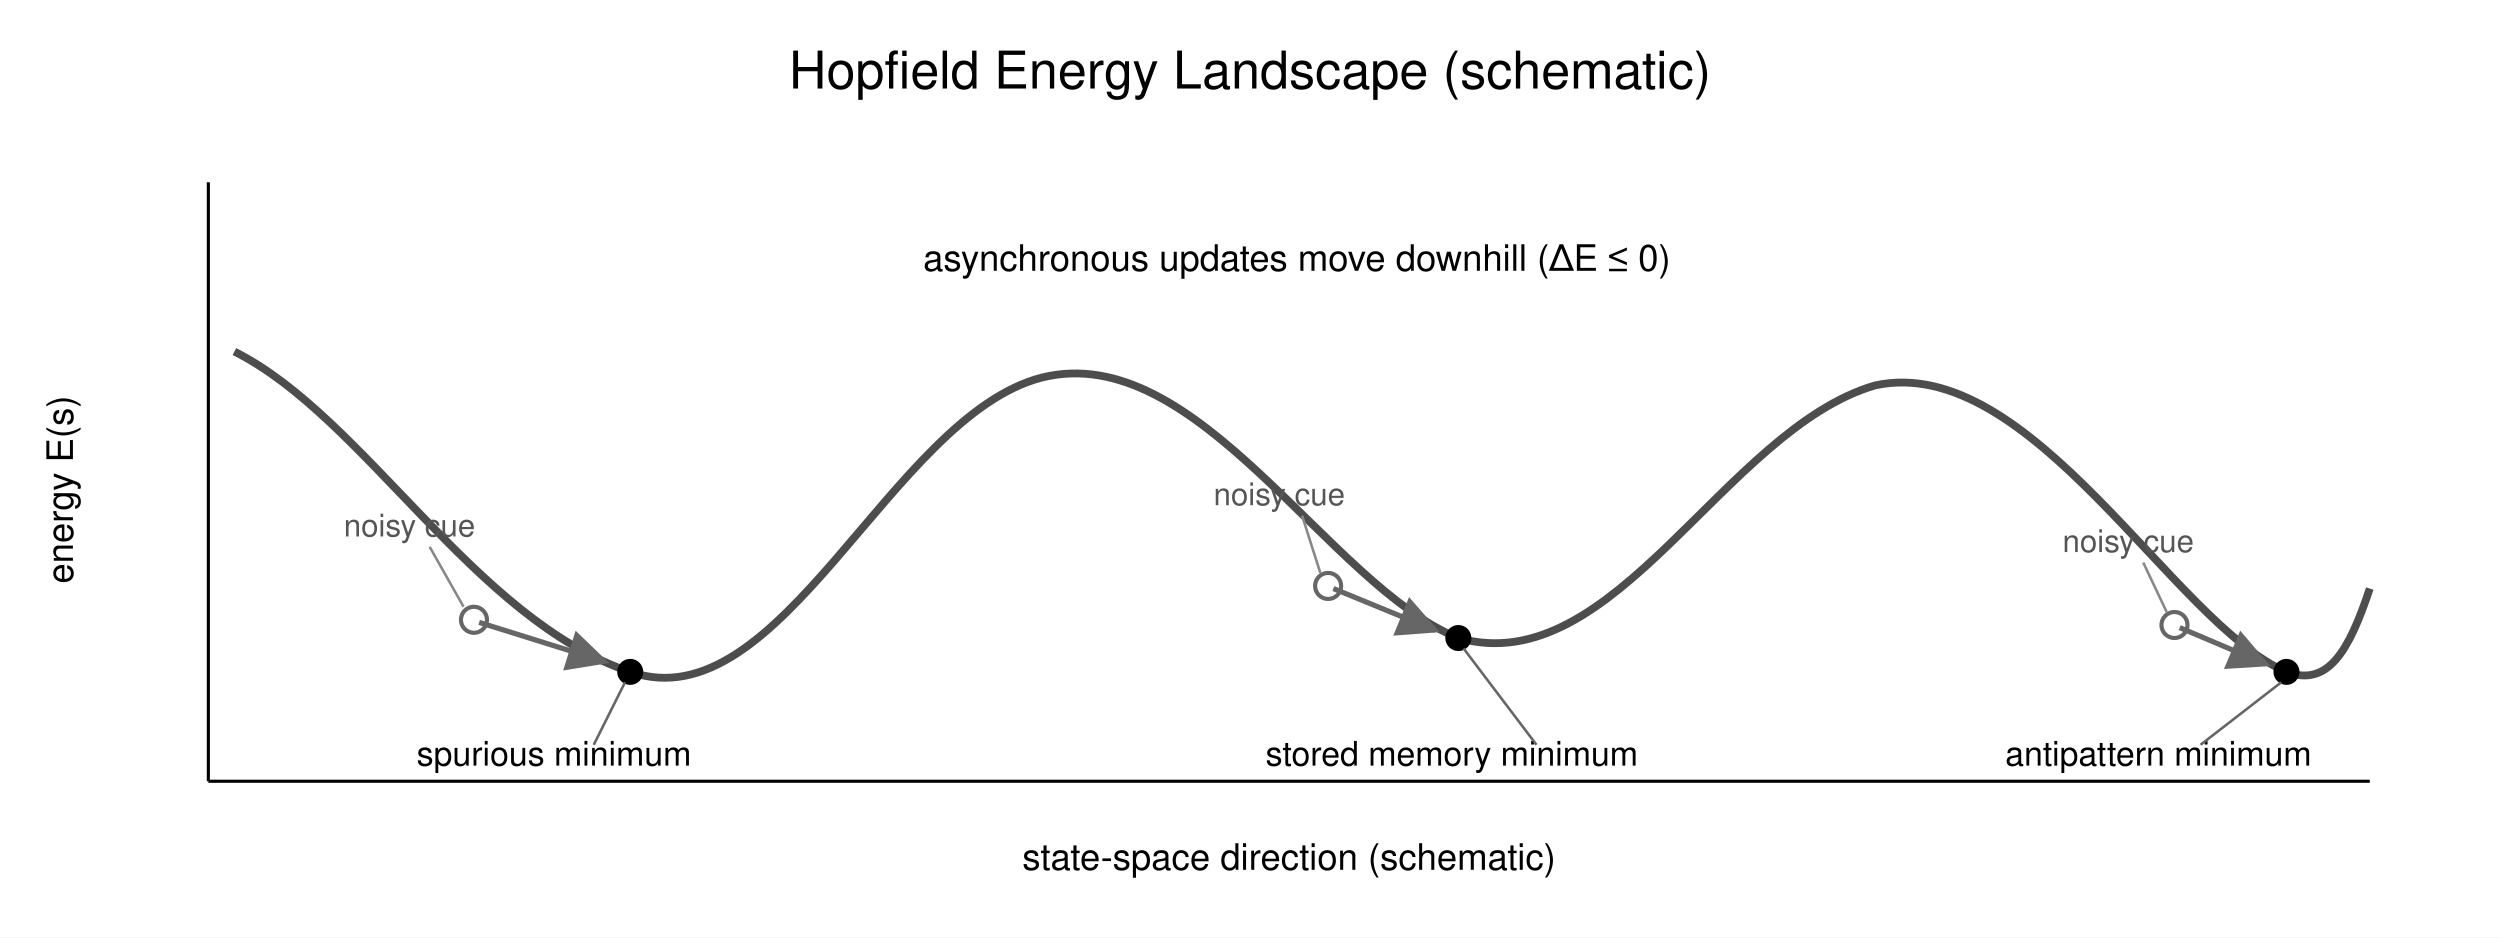
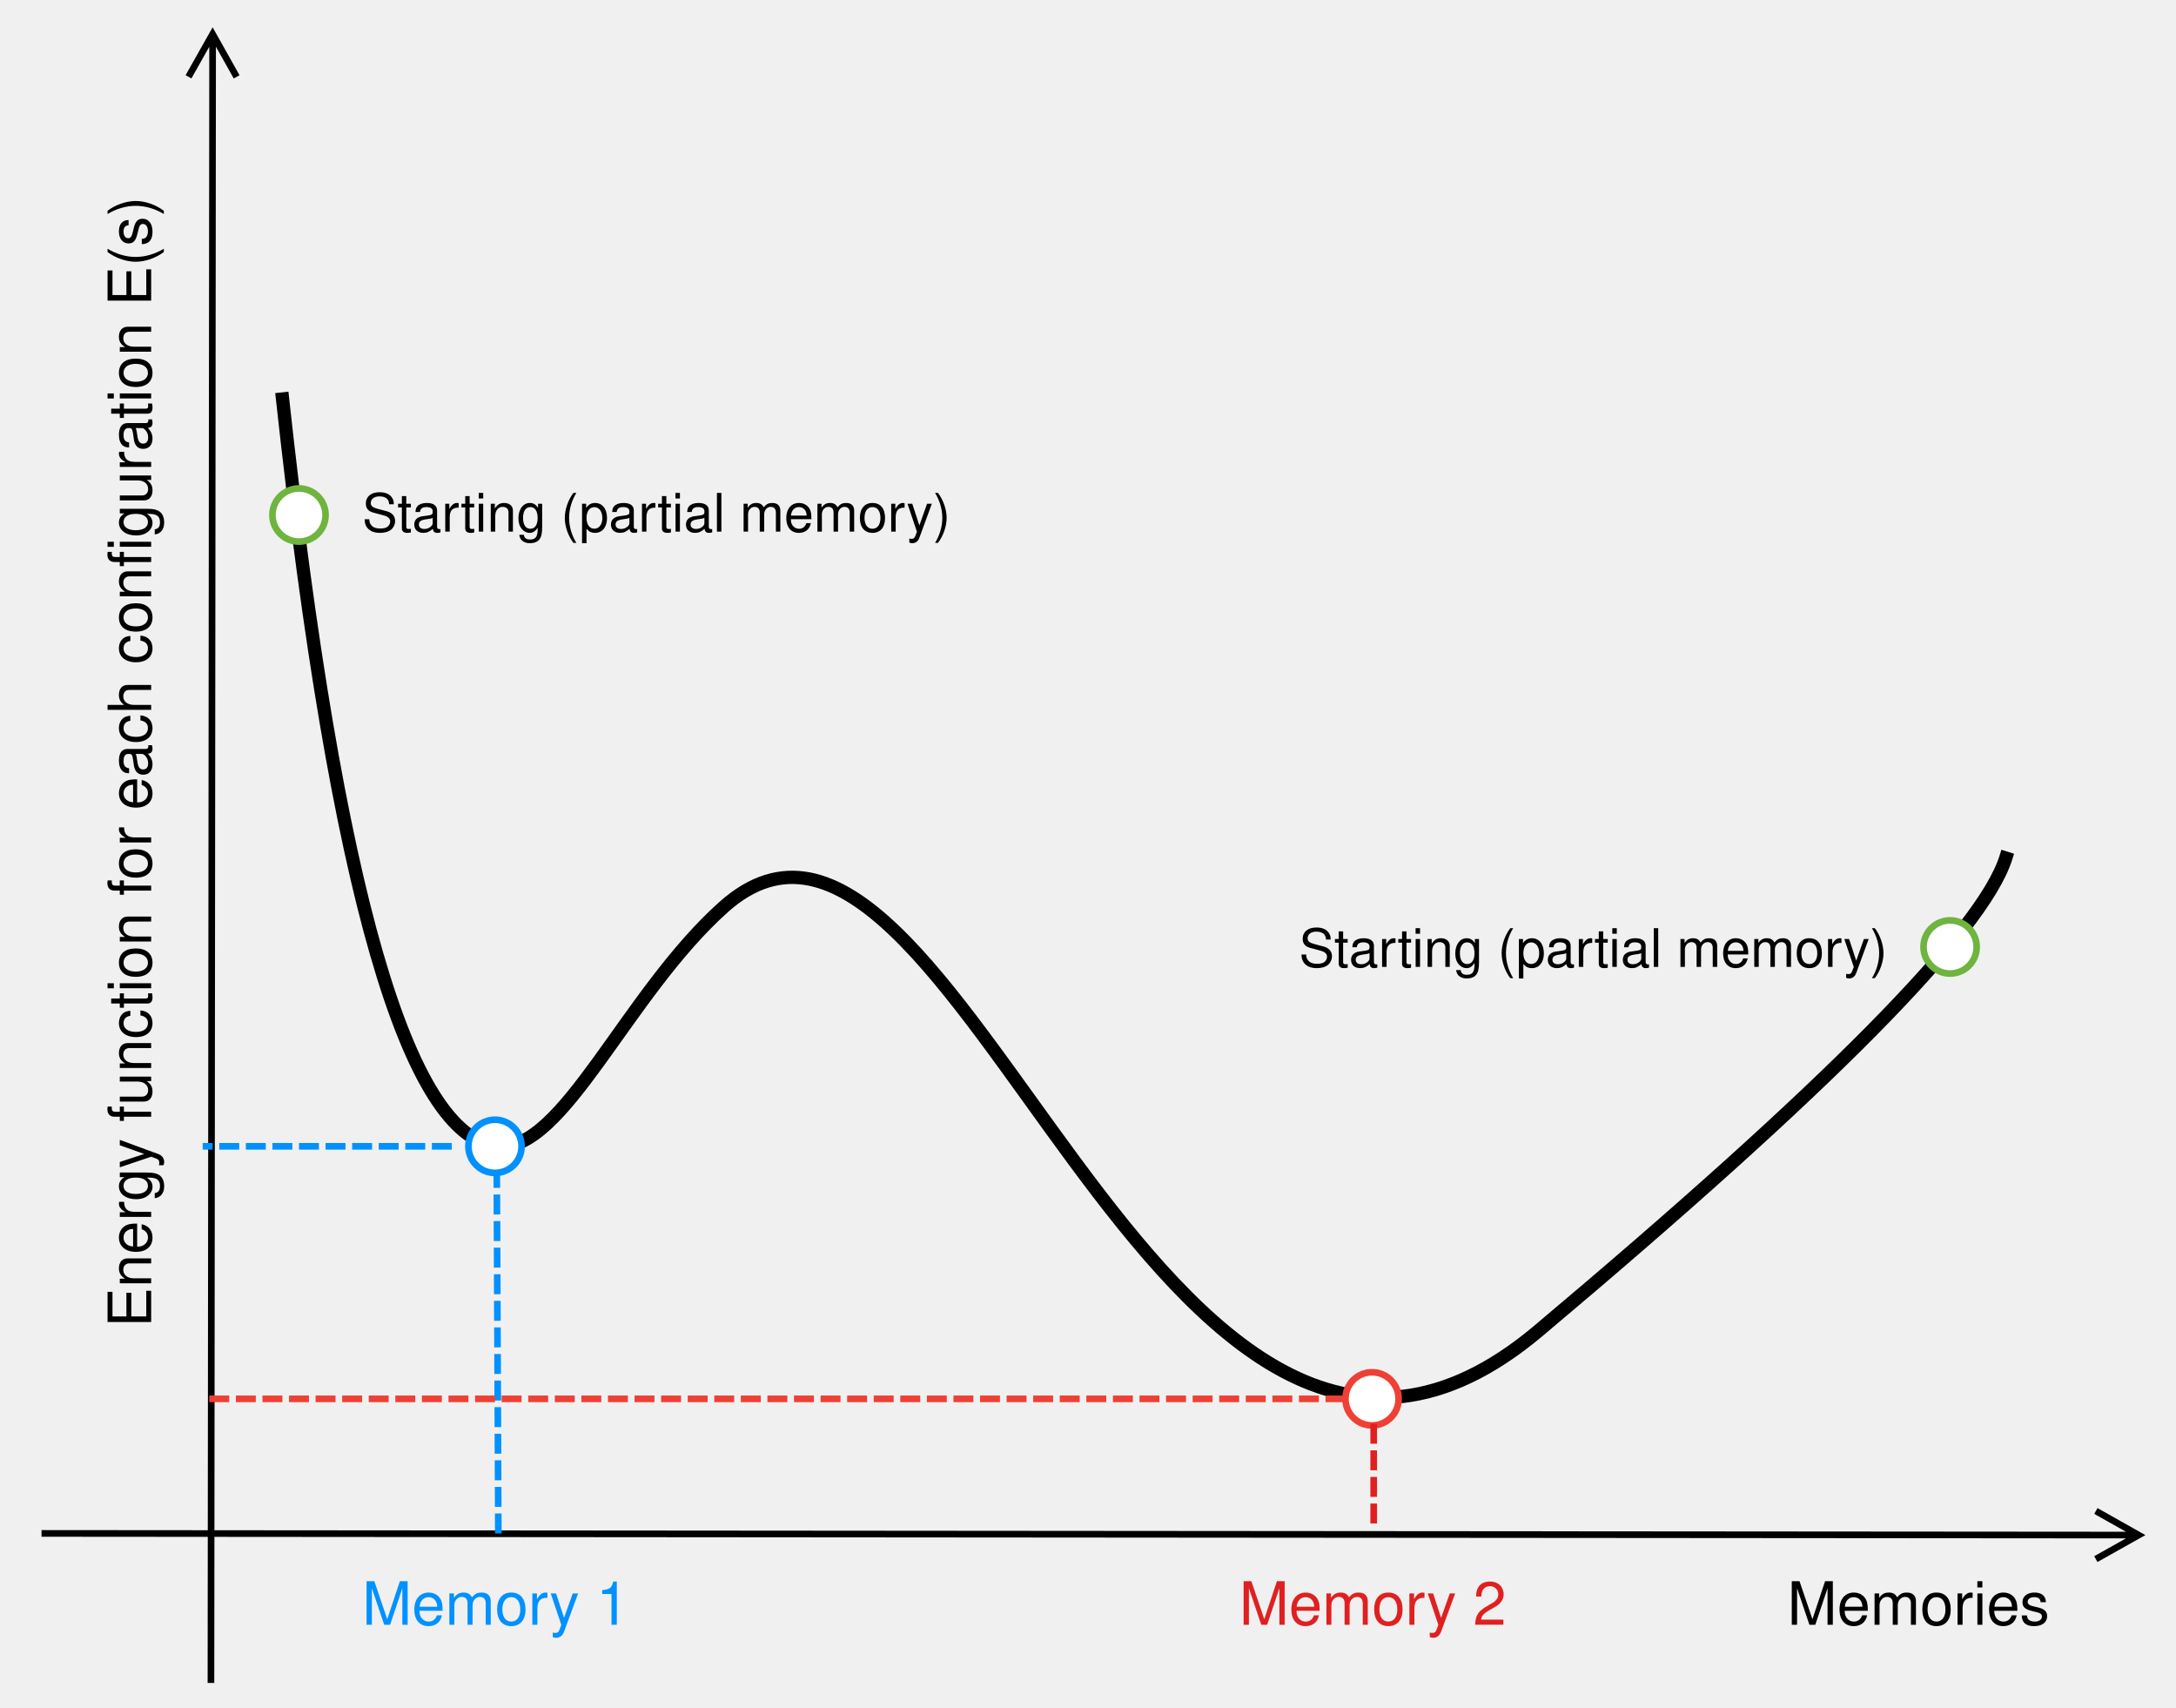
- <svg xmlns="http://www.w3.org/2000/svg" width="960px" height="360px" viewBox="0 0 960 360" version="1.1">
-   <defs>
-     <marker id="arrow-gray" markerWidth="8" markerHeight="8" refX="7" refY="4" orient="auto" markerUnits="strokeWidth">
-       <path d="M0,0 L8,4 L0,8 Z" fill="#666666" />
-     </marker>
-   </defs>
-   <rect x="0" y="0" width="960" height="360" fill="#FFFFFF" />
-   <text x="480" y="34" text-anchor="middle" font-family="Helvetica" font-size="20" fill="#000000">
-     Hopfield Energy Landscape (schematic)
-   </text>
-   <line x1="80" y1="300" x2="910" y2="300" stroke="#000000" stroke-width="1.2" />
-   <line x1="80" y1="300" x2="80" y2="70" stroke="#000000" stroke-width="1.2" />
-   <text x="495" y="334" text-anchor="middle" font-family="Helvetica" font-size="14" fill="#000000">
-     state-space direction (schematic)
-   </text>
-   <text x="28" y="188" transform="rotate(-90 28 188)" text-anchor="middle" font-family="Helvetica" font-size="14" fill="#000000">
-     energy E(s)
-   </text>
-   <path d="M 90 135            C 140 160, 182 238, 242 258            C 300 278, 342 160, 400 145            C 460 130, 510 225, 560 245            C 620 262, 662 165, 720 148            C 780 135, 835 240, 878 258            C 894 264, 902 250, 910 226" fill="none" stroke="#4D4D4D" stroke-width="3" />
-   <circle cx="242" cy="258" r="5" fill="#000000" />
-   <circle cx="560" cy="245" r="5" fill="#000000" />
-   <circle cx="878" cy="258" r="5" fill="#000000" />
-   <circle cx="182" cy="238" r="5" fill="#FFFFFF" stroke="#666666" stroke-width="1.6" />
-   <circle cx="510" cy="225" r="5" fill="#FFFFFF" stroke="#666666" stroke-width="1.6" />
-   <circle cx="835" cy="240" r="5" fill="#FFFFFF" stroke="#666666" stroke-width="1.6" />
-   <line x1="184" y1="239" x2="232" y2="254" stroke="#666666" stroke-width="2" marker-end="url(#arrow-gray)" />
-   <line x1="512" y1="226" x2="551" y2="242" stroke="#666666" stroke-width="2" marker-end="url(#arrow-gray)" />
-   <line x1="837" y1="241" x2="870" y2="255" stroke="#666666" stroke-width="2" marker-end="url(#arrow-gray)" />
-   <text x="498" y="104" text-anchor="middle" font-family="Helvetica" font-size="14" fill="#000000">
-     asynchronous updates move downhill (ΔE ≤ 0)
-   </text>
-   <text x="132" y="206" font-family="Helvetica" font-size="12" fill="#555555">noisy cue</text>
-   <line x1="165" y1="210" x2="178" y2="233" stroke="#888888" stroke-width="1" />
-   <text x="466" y="194" font-family="Helvetica" font-size="12" fill="#555555">noisy cue</text>
-   <line x1="500" y1="198" x2="507" y2="220" stroke="#888888" stroke-width="1" />
-   <text x="792" y="212" font-family="Helvetica" font-size="12" fill="#555555">noisy cue</text>
-   <line x1="823" y1="216" x2="832" y2="235" stroke="#888888" stroke-width="1" />
-   <text x="160" y="294" font-family="Helvetica" font-size="13" fill="#000000">spurious minimum</text>
-   <line x1="228" y1="286" x2="240" y2="262" stroke="#666666" stroke-width="1" />
-   <text x="486" y="294" font-family="Helvetica" font-size="13" fill="#000000">stored memory minimum</text>
-   <line x1="590" y1="286" x2="562" y2="249" stroke="#666666" stroke-width="1" />
-   <text x="770" y="294" font-family="Helvetica" font-size="13" fill="#000000">antipattern minimum</text>
-   <line x1="845" y1="286" x2="876" y2="262" stroke="#666666" stroke-width="1" />
+ <svg xmlns="http://www.w3.org/2000/svg" width="655px" height="514px" viewBox="0 0 655 514" version="1.1">
+   <g id="Artboard" stroke="none" fill="none">
+     <path id="Line" d="M64.003,8.21 L64.873,9.761 L71.611,21.767 L72.1,22.64 L70.356,23.618 L69.867,22.746 L64.996,14.067 L64.989,22.25 L64.5,505.501 L64.499,506.501 L62.499,506.499 L62.5,505.499 L62.989,22.247 L62.996,14.066 L58.11,22.734 L57.619,23.605 L55.876,22.623 L56.368,21.752 L63.13,9.759 L64.003,8.21 Z" fill="#000000" fill-rule="nonzero" />
+     <path id="Line" d="M631.375,453.879 L632.246,454.37 L644.241,461.129 L645.79,462.002 L644.24,462.873 L632.234,469.613 L631.362,470.103 L630.383,468.359 L631.255,467.869 L639.93,462.997 L631.75,462.991 L13.499,462.5 L12.499,462.499 L12.501,460.499 L13.501,460.5 L631.752,460.991 L639.934,460.997 L631.264,456.112 L630.393,455.621 L631.375,453.879 Z" fill="#000000" fill-rule="nonzero" />
+     <text id="Memories" font-family="Helvetica" font-size="18" font-weight="normal" fill="#000000">
+       <tspan x="538" y="489">Memories</tspan>
+     </text>
+     <text id="Energy-function-for" transform="translate(38.5, 228.5) rotate(-90) translate(-38.5, -228.5)" font-family="Helvetica" font-size="18" font-weight="normal" fill="#000000">
+       <tspan x="-132.5" y="235.5">Energy function for each configuration E(s)</tspan>
+     </text>
+     <path d="M85.051,120.078 C101.174,267.841 122.824,342.815 150,345 C169.608,346.576 188.491,299.191 217.805,273 C287.48,210.746 348.305,497 463,400.605 C549.852,327.612 596.768,280.16 603.75,258.25" id="Line-2" stroke="#000000" stroke-width="4" stroke-linecap="square" />
+     <circle id="Oval" stroke="#6EB43F" stroke-width="2" fill="#FFFFFF" fill-rule="evenodd" cx="90" cy="155" r="8" />
+     <circle id="Oval" stroke="#EF4035" stroke-width="2" fill="#FFFFFF" fill-rule="evenodd" cx="413" cy="421" r="8" />
+     <line x1="413.5" y1="429.5" x2="413.5" y2="460.5" id="Line-3" stroke="#E02020" stroke-width="2" stroke-linecap="square" stroke-dasharray="4" />
+     <line x1="149.5" y1="344.5" x2="150" y2="461" id="Line-3" stroke="#0091FF" stroke-width="2" stroke-linecap="square" stroke-dasharray="4" />
+     <line x1="135" y1="345" x2="62" y2="345" id="Line-3" stroke="#0091FF" stroke-width="2" stroke-linecap="square" stroke-dasharray="4" />
+     <line x1="404" y1="421" x2="64" y2="421" id="Line-3" stroke="#EF4035" stroke-width="2" stroke-linecap="square" stroke-dasharray="4" />
+     <circle id="Oval" stroke="#0091FF" stroke-width="2" fill="#FFFFFF" fill-rule="evenodd" cx="149" cy="345" r="8" />
+     <circle id="Oval" stroke="#6EB43F" stroke-width="2" fill="#FFFFFF" fill-rule="evenodd" cx="587" cy="285" r="8" />
+     <text id="Memory-1" font-family="Helvetica" font-size="18" font-weight="normal" fill="#0091FF">
+       <tspan x="109" y="489">Memory 1</tspan>
+     </text>
+     <text id="Memory-2" font-family="Helvetica" font-size="18" font-weight="normal" fill="#E02020">
+       <tspan x="373" y="489">Memory 2</tspan>
+     </text>
+     <text id="Starting-(partial-me" font-family="Helvetica" font-size="16" font-weight="normal" fill="#000000">
+       <tspan x="109" y="160">Starting (partial memory)</tspan>
+     </text>
+     <text id="Starting-(partial-me" font-family="Helvetica" font-size="16" font-weight="normal" fill="#000000">
+       <tspan x="391" y="291">Starting (partial memory)</tspan>
+     </text>
+   </g>
</svg>
